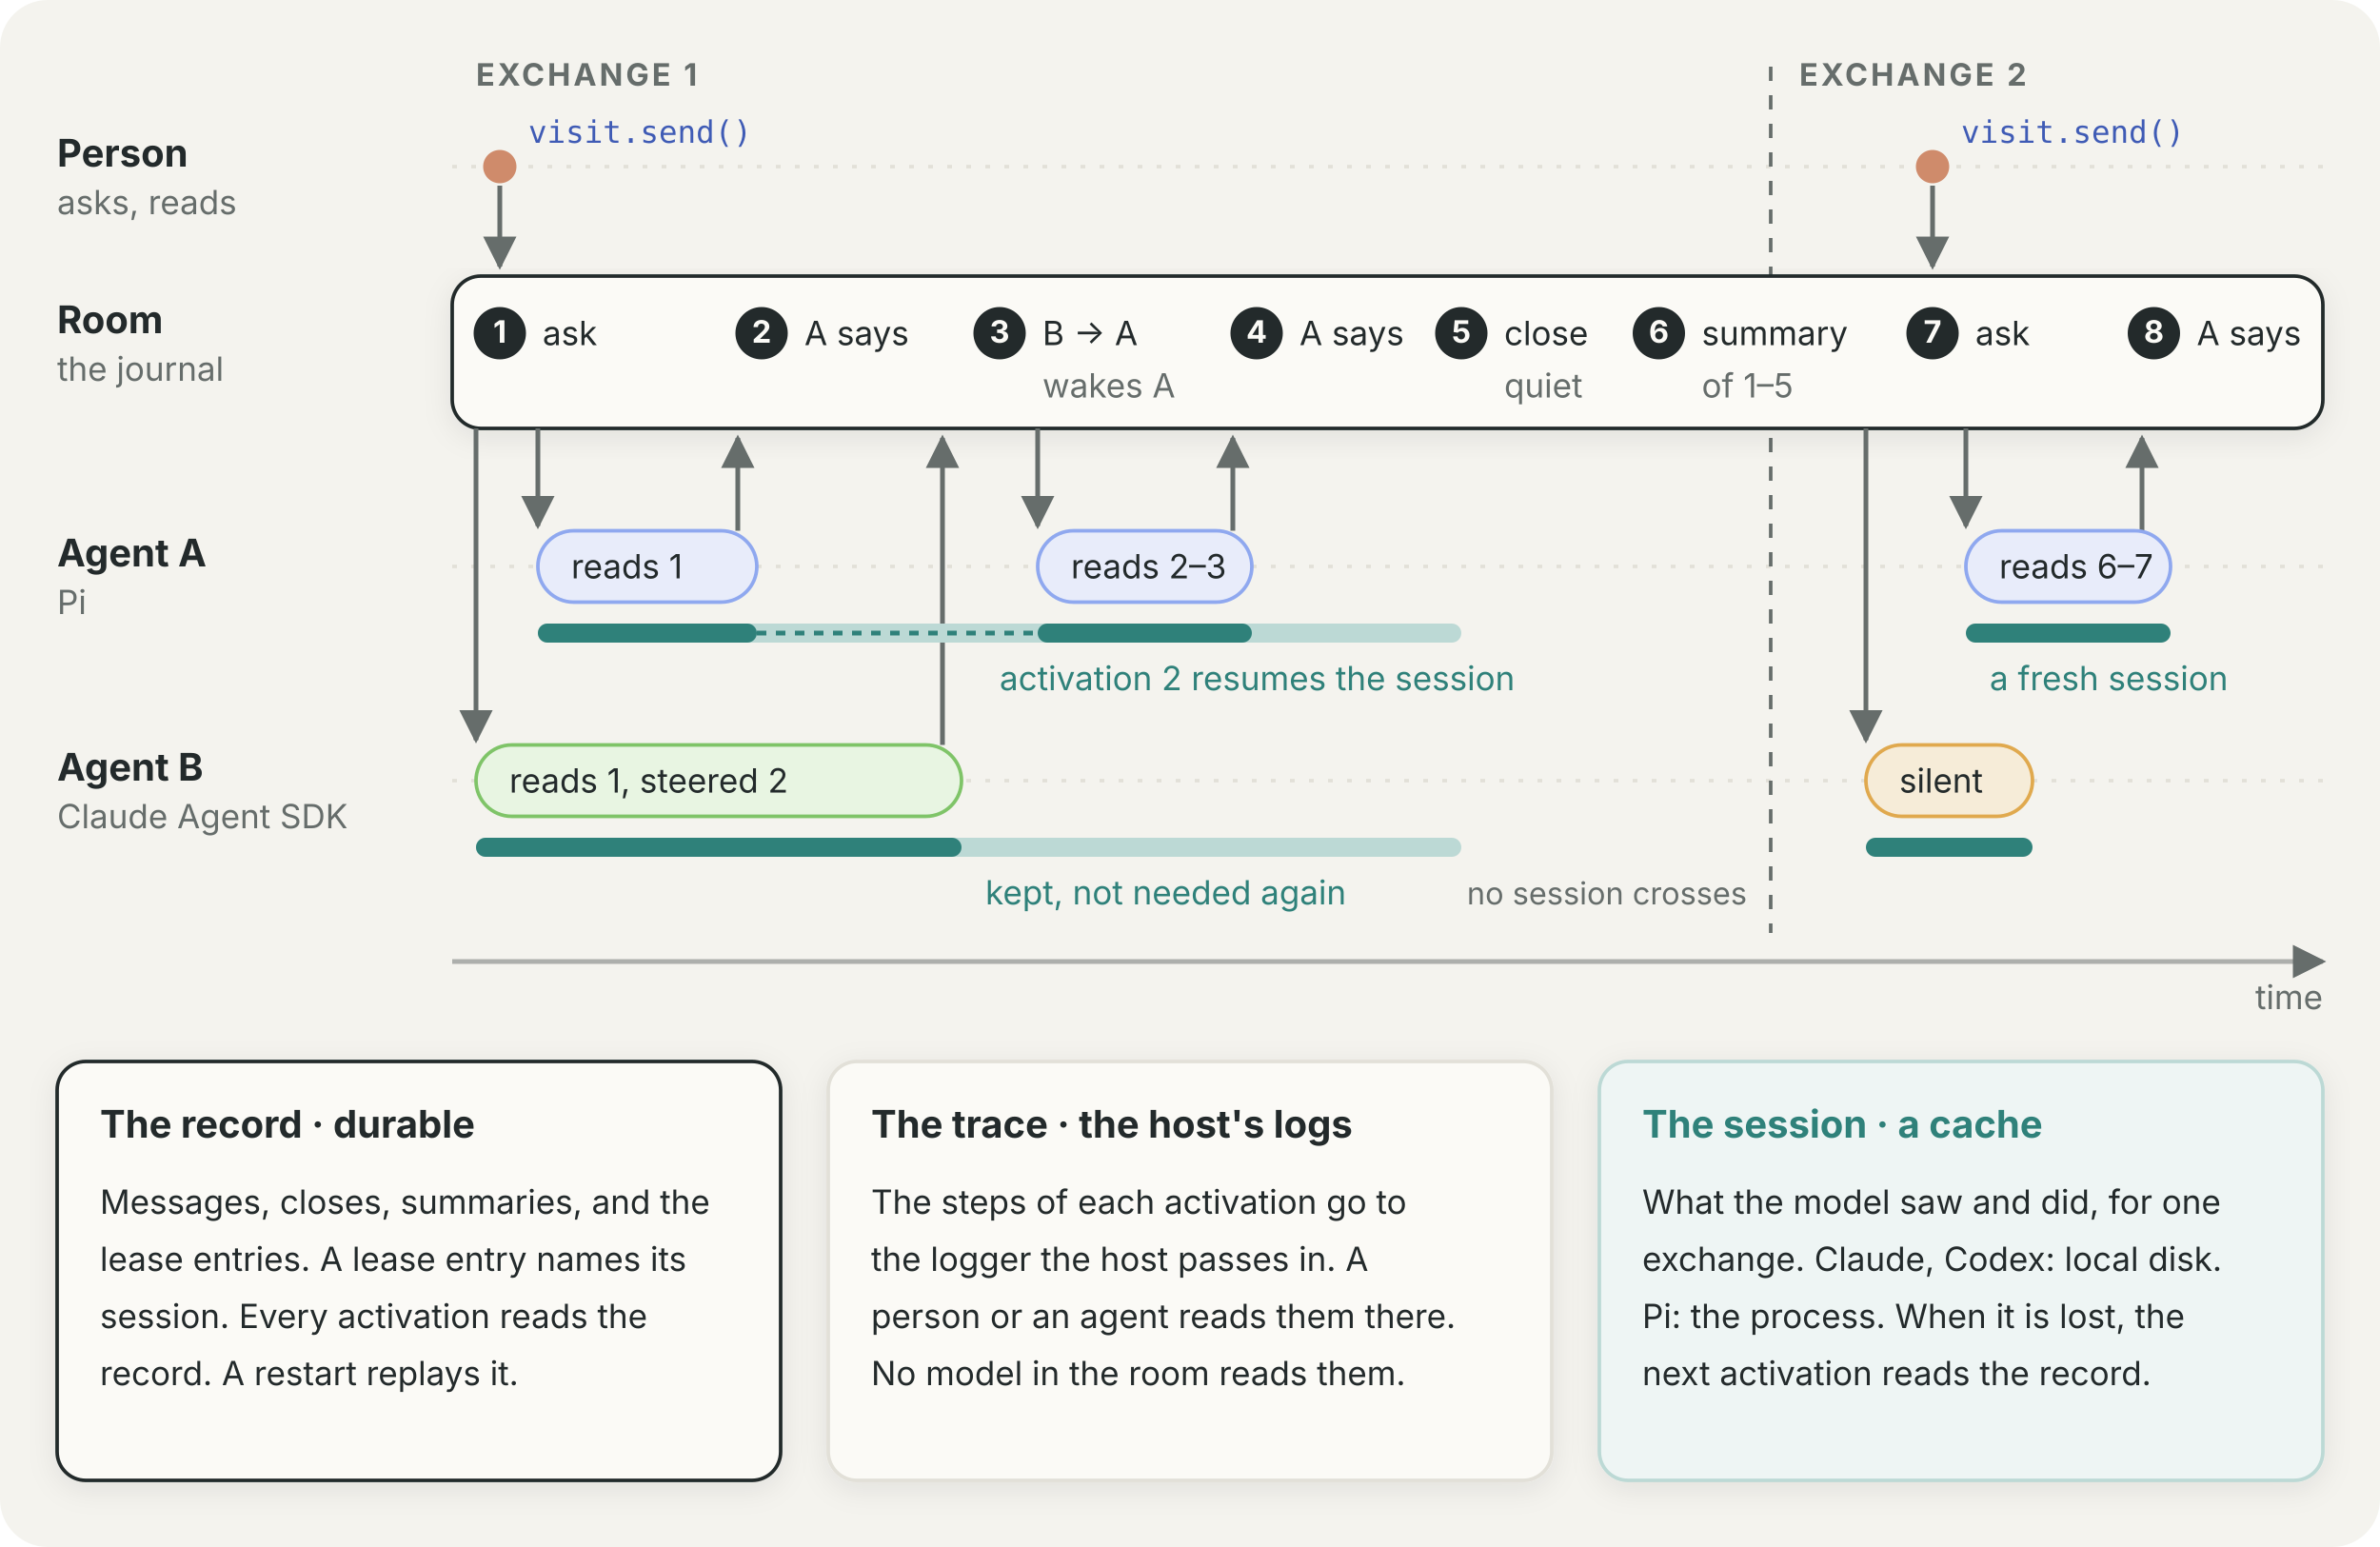
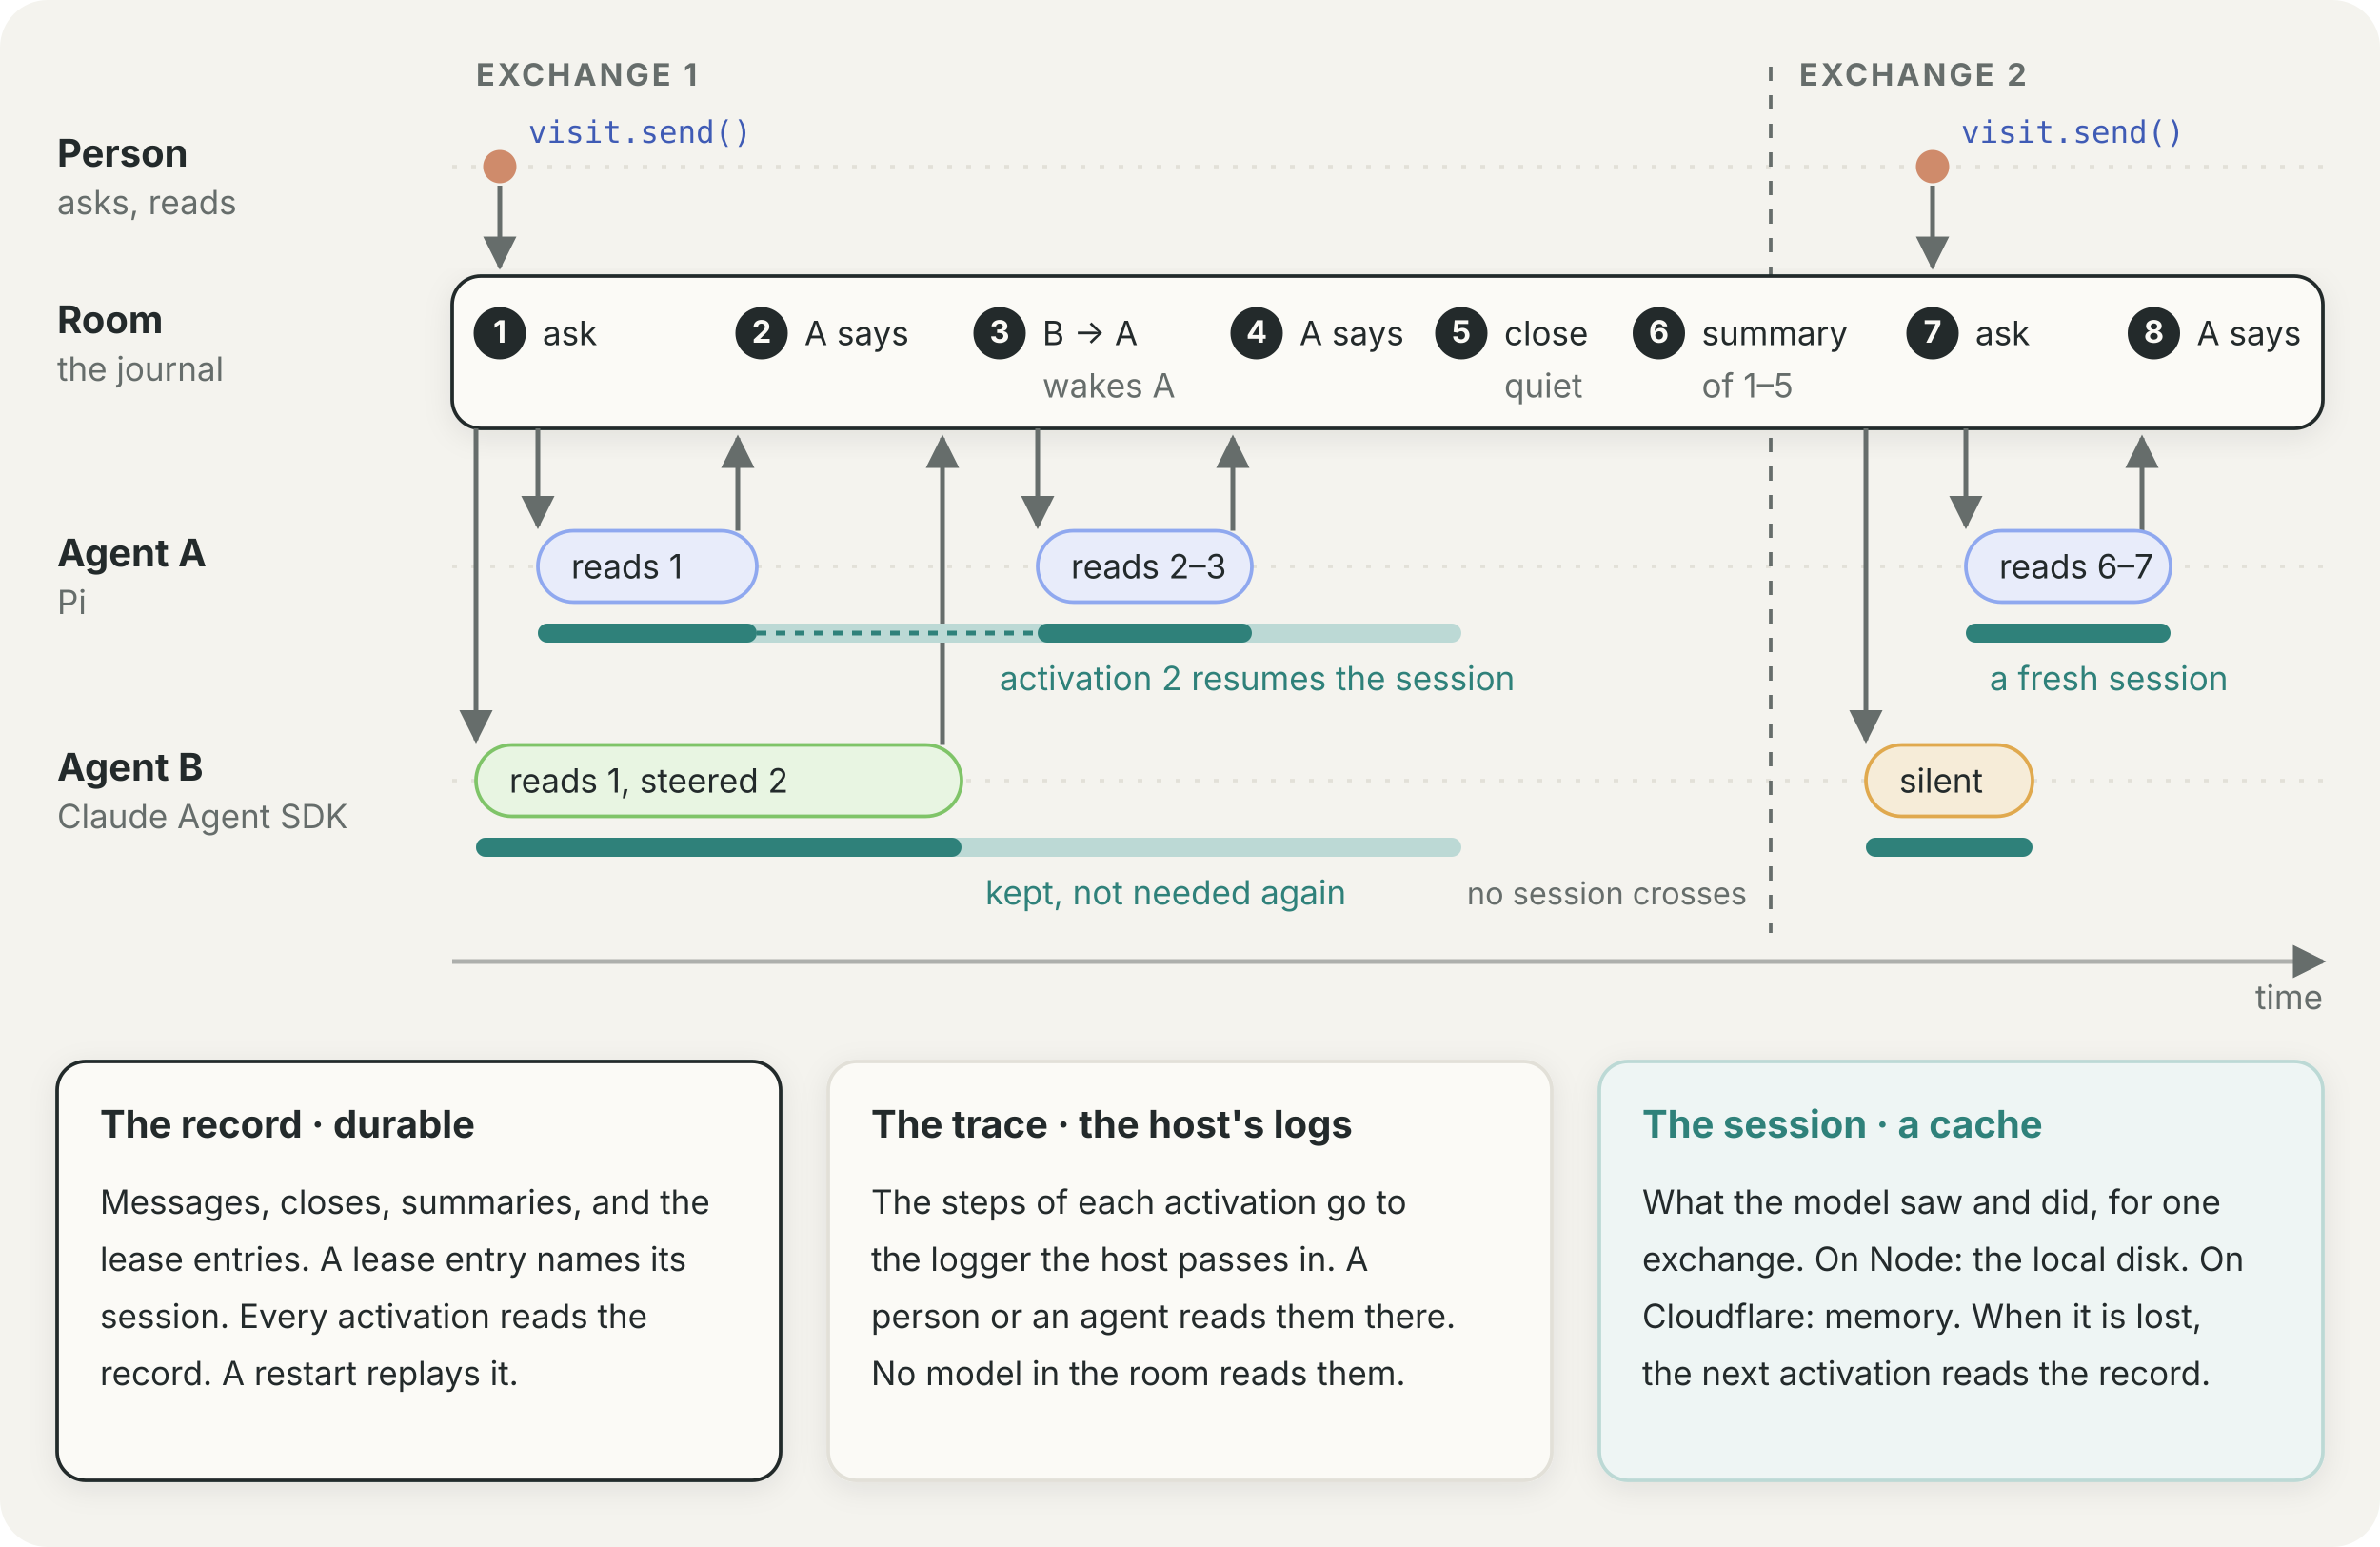
<svg xmlns="http://www.w3.org/2000/svg" width="1000" height="650" viewBox="0 0 1000 650" role="img" aria-labelledby="title desc">
  <defs>
    <marker id="arrow" viewBox="0 0 10 10" refX="9" refY="5" markerWidth="7" markerHeight="7" orient="auto-start-reverse">
      <path d="M0 0 10 5 0 10Z" fill="#666d6b" />
    </marker>
    <marker id="arrow-teal" viewBox="0 0 10 10" refX="9" refY="5" markerWidth="7" markerHeight="7" orient="auto-start-reverse">
      <path d="M0 0 10 5 0 10Z" fill="#2f817a" />
    </marker>
    <filter id="shadow" x="-10%" y="-10%" width="120%" height="130%">
      <feDropShadow dx="0" dy="3" stdDeviation="6" flood-color="#232a2b" flood-opacity="0.08" />
    </filter>
    <style>
      .sans { font-family: Inter, "IBM Plex Sans", system-ui, sans-serif; }
      .mono { font-family: "IBM Plex Mono", ui-monospace, monospace; }
      .ink { fill: #232a2b; } .dim { fill: #666d6b; } .teal { fill: #2f817a; } .code { fill: #3f5bb5; }
      .n { font-size: 16px; font-weight: 700; } .s { font-size: 14px; } .x { font-size: 13px; }
      .flow { fill: none; stroke: #666d6b; stroke-width: 2; }
      .flow-teal { fill: none; stroke: #2f817a; stroke-width: 2; stroke-dasharray: 6 5; }
      .guide { stroke: #e2e0d8; stroke-width: 1.5; stroke-dasharray: 2 6; }
      .split { stroke: #666d6b; stroke-width: 1.5; stroke-dasharray: 6 6; }
    </style>
  </defs>
  <rect width="1000" height="650" rx="20" fill="#f4f3ee" />
  <text x="24" y="70" class="sans ink n">Person</text>
  <text x="24" y="90" class="sans dim s">asks, reads</text>
  <text x="24" y="140" class="sans ink n">Room</text>
  <text x="24" y="160" class="sans dim s">the journal</text>
  <text x="24" y="238" class="sans ink n">Agent A</text>
  <text x="24" y="258" class="sans dim s">Pi</text>
  <text x="24" y="328" class="sans ink n">Agent B</text>
  <text x="24" y="348" class="sans dim s">Claude Agent SDK</text>
  <line x1="190" y1="70" x2="976" y2="70" class="guide" />
  <line x1="190" y1="238" x2="976" y2="238" class="guide" />
  <line x1="190" y1="328" x2="976" y2="328" class="guide" />
  <line x1="744" y1="28" x2="744" y2="392" class="split" />
  <text x="200" y="36" class="sans dim x" font-weight="700" letter-spacing="1.2">EXCHANGE 1</text>
  <text x="756" y="36" class="sans dim x" font-weight="700" letter-spacing="1.2">EXCHANGE 2</text>
  <circle cx="210" cy="70" r="7" fill="#cf8b6b" />
  <path d="M210 78 V112" class="flow" marker-end="url(#arrow)" />
  <circle cx="812" cy="70" r="7" fill="#cf8b6b" />
  <path d="M812 78 V112" class="flow" marker-end="url(#arrow)" />
  <text x="222" y="60" class="mono code x">visit.send()</text>
  <text x="824" y="60" class="mono code x">visit.send()</text>
  <g filter="url(#shadow)">
    <rect x="190" y="116" width="786" height="64" rx="12" fill="#fbfaf6" stroke="#232a2b" stroke-width="1.5" />
  </g>
  <circle cx="210" cy="140" r="11" fill="#232a2b" />
  <text x="210" y="144" text-anchor="middle" class="sans x" font-weight="700" fill="#fbfaf6">1</text>
  <text x="228" y="145" class="sans ink s">ask</text>
  <circle cx="320" cy="140" r="11" fill="#232a2b" />
  <text x="320" y="144" text-anchor="middle" class="sans x" font-weight="700" fill="#fbfaf6">2</text>
  <text x="338" y="145" class="sans ink s">A says</text>
  <circle cx="420" cy="140" r="11" fill="#232a2b" />
  <text x="420" y="144" text-anchor="middle" class="sans x" font-weight="700" fill="#fbfaf6">3</text>
  <text x="438" y="145" class="sans ink s">B → A</text>
  <text x="438" y="167" class="sans dim s">wakes A</text>
  <circle cx="528" cy="140" r="11" fill="#232a2b" />
  <text x="528" y="144" text-anchor="middle" class="sans x" font-weight="700" fill="#fbfaf6">4</text>
  <text x="546" y="145" class="sans ink s">A says</text>
  <circle cx="614" cy="140" r="11" fill="#232a2b" />
  <text x="614" y="144" text-anchor="middle" class="sans x" font-weight="700" fill="#fbfaf6">5</text>
  <text x="632" y="145" class="sans ink s">close</text>
  <text x="632" y="167" class="sans dim s">quiet</text>
  <circle cx="697" cy="140" r="11" fill="#232a2b" />
  <text x="697" y="144" text-anchor="middle" class="sans x" font-weight="700" fill="#fbfaf6">6</text>
  <text x="715" y="145" class="sans ink s">summary</text>
  <text x="715" y="167" class="sans dim s">of 1–5</text>
  <circle cx="812" cy="140" r="11" fill="#232a2b" />
  <text x="812" y="144" text-anchor="middle" class="sans x" font-weight="700" fill="#fbfaf6">7</text>
  <text x="830" y="145" class="sans ink s">ask</text>
  <circle cx="905" cy="140" r="11" fill="#232a2b" />
  <text x="905" y="144" text-anchor="middle" class="sans x" font-weight="700" fill="#fbfaf6">8</text>
  <text x="923" y="145" class="sans ink s">A says</text>
  <path d="M226 180 V221" class="flow" marker-end="url(#arrow)" />
  <path d="M436 180 V221" class="flow" marker-end="url(#arrow)" />
  <path d="M826 180 V221" class="flow" marker-end="url(#arrow)" />
  <path d="M200 180 V311" class="flow" marker-end="url(#arrow)" />
  <path d="M784 180 V311" class="flow" marker-end="url(#arrow)" />
  <path d="M310 223 V184" class="flow" marker-end="url(#arrow)" />
  <path d="M518 223 V184" class="flow" marker-end="url(#arrow)" />
  <path d="M900 223 V184" class="flow" marker-end="url(#arrow)" />
  <path d="M396 313 V184" class="flow" marker-end="url(#arrow)" />
  <rect x="226" y="223" width="92" height="30" rx="15" fill="#e8ecfa" stroke="#8fa8ef" stroke-width="1.5" />
  <text x="240" y="243" class="sans ink s">reads 1</text>
  <rect x="436" y="223" width="90" height="30" rx="15" fill="#e8ecfa" stroke="#8fa8ef" stroke-width="1.5" />
  <text x="450" y="243" class="sans ink s">reads 2–3</text>
  <rect x="826" y="223" width="86" height="30" rx="15" fill="#e8ecfa" stroke="#8fa8ef" stroke-width="1.5" />
  <text x="840" y="243" class="sans ink s">reads 6–7</text>
  <rect x="200" y="313" width="204" height="30" rx="15" fill="#e8f5e2" stroke="#7fc468" stroke-width="1.5" />
  <text x="214" y="333" class="sans ink s">reads 1, steered 2</text>
  <rect x="784" y="313" width="70" height="30" rx="15" fill="#f6ecd8" stroke="#e0a94e" stroke-width="1.5" />
  <text x="798" y="333" class="sans ink s">silent</text>
  <rect x="226" y="262" width="388" height="8" rx="4" fill="#bcd9d5" />
  <line x1="318" y1="266" x2="436" y2="266" stroke="#2f817a" stroke-width="2" stroke-dasharray="4 4" />
  <rect x="226" y="262" width="92" height="8" rx="4" fill="#2f817a" />
  <rect x="436" y="262" width="90" height="8" rx="4" fill="#2f817a" />
  <rect x="826" y="262" width="86" height="8" rx="4" fill="#2f817a" />
  <text x="420" y="290" class="sans teal s">activation 2 resumes the session</text>
  <text x="836" y="290" class="sans teal s">a fresh session</text>
  <rect x="200" y="352" width="414" height="8" rx="4" fill="#bcd9d5" />
  <rect x="200" y="352" width="204" height="8" rx="4" fill="#2f817a" />
  <rect x="784" y="352" width="70" height="8" rx="4" fill="#2f817a" />
  <text x="414" y="380" class="sans teal s">kept, not needed again</text>
  <text x="734" y="380" text-anchor="end" class="sans dim x">no session crosses</text>
  <path d="M190 404 H976" class="flow" stroke-opacity="0.5" marker-end="url(#arrow)" />
  <text x="976" y="424" text-anchor="end" class="sans dim s">time</text>
  <g filter="url(#shadow)">
    <rect x="24" y="446" width="304" height="176" rx="12" fill="#fbfaf6" stroke="#232a2b" stroke-width="1.5" />
  </g>
  <text x="42" y="478" class="sans ink n">The record · durable</text>
  <text x="42" y="510" class="sans ink s">Messages, closes, summaries, and the</text>
  <text x="42" y="534" class="sans ink s">lease entries. A lease entry names its</text>
  <text x="42" y="558" class="sans ink s">session. Every activation reads the</text>
  <text x="42" y="582" class="sans ink s">record. A restart replays it.</text>
  <g filter="url(#shadow)">
    <rect x="348" y="446" width="304" height="176" rx="12" fill="#fbfaf6" stroke="#e2e0d8" stroke-width="1.5" />
  </g>
  <text x="366" y="478" class="sans ink n">The trace · the host's logs</text>
  <text x="366" y="510" class="sans ink s">The steps of each activation go to</text>
  <text x="366" y="534" class="sans ink s">the logger the host passes in. A</text>
  <text x="366" y="558" class="sans ink s">person or an agent reads them there.</text>
  <text x="366" y="582" class="sans ink s">No model in the room reads them.</text>
  <g filter="url(#shadow)">
    <rect x="672" y="446" width="304" height="176" rx="12" fill="#eef5f4" stroke="#bcd9d5" stroke-width="1.5" />
  </g>
  <text x="690" y="478" class="sans teal n">The session · a cache</text>
  <text x="690" y="510" class="sans ink s">What the model saw and did, for one</text>
-   <text x="690" y="534" class="sans ink s">exchange. Claude, Codex: local disk.</text>
-   <text x="690" y="558" class="sans ink s">Pi: the process. When it is lost, the</text>
-   <text x="690" y="582" class="sans ink s">next activation reads the record.</text>
+   <text x="690" y="534" class="sans ink s">exchange. On Node: the local disk. On</text>
+   <text x="690" y="558" class="sans ink s">Cloudflare: memory. When it is lost,</text>
+   <text x="690" y="582" class="sans ink s">the next activation reads the record.</text>
</svg>
